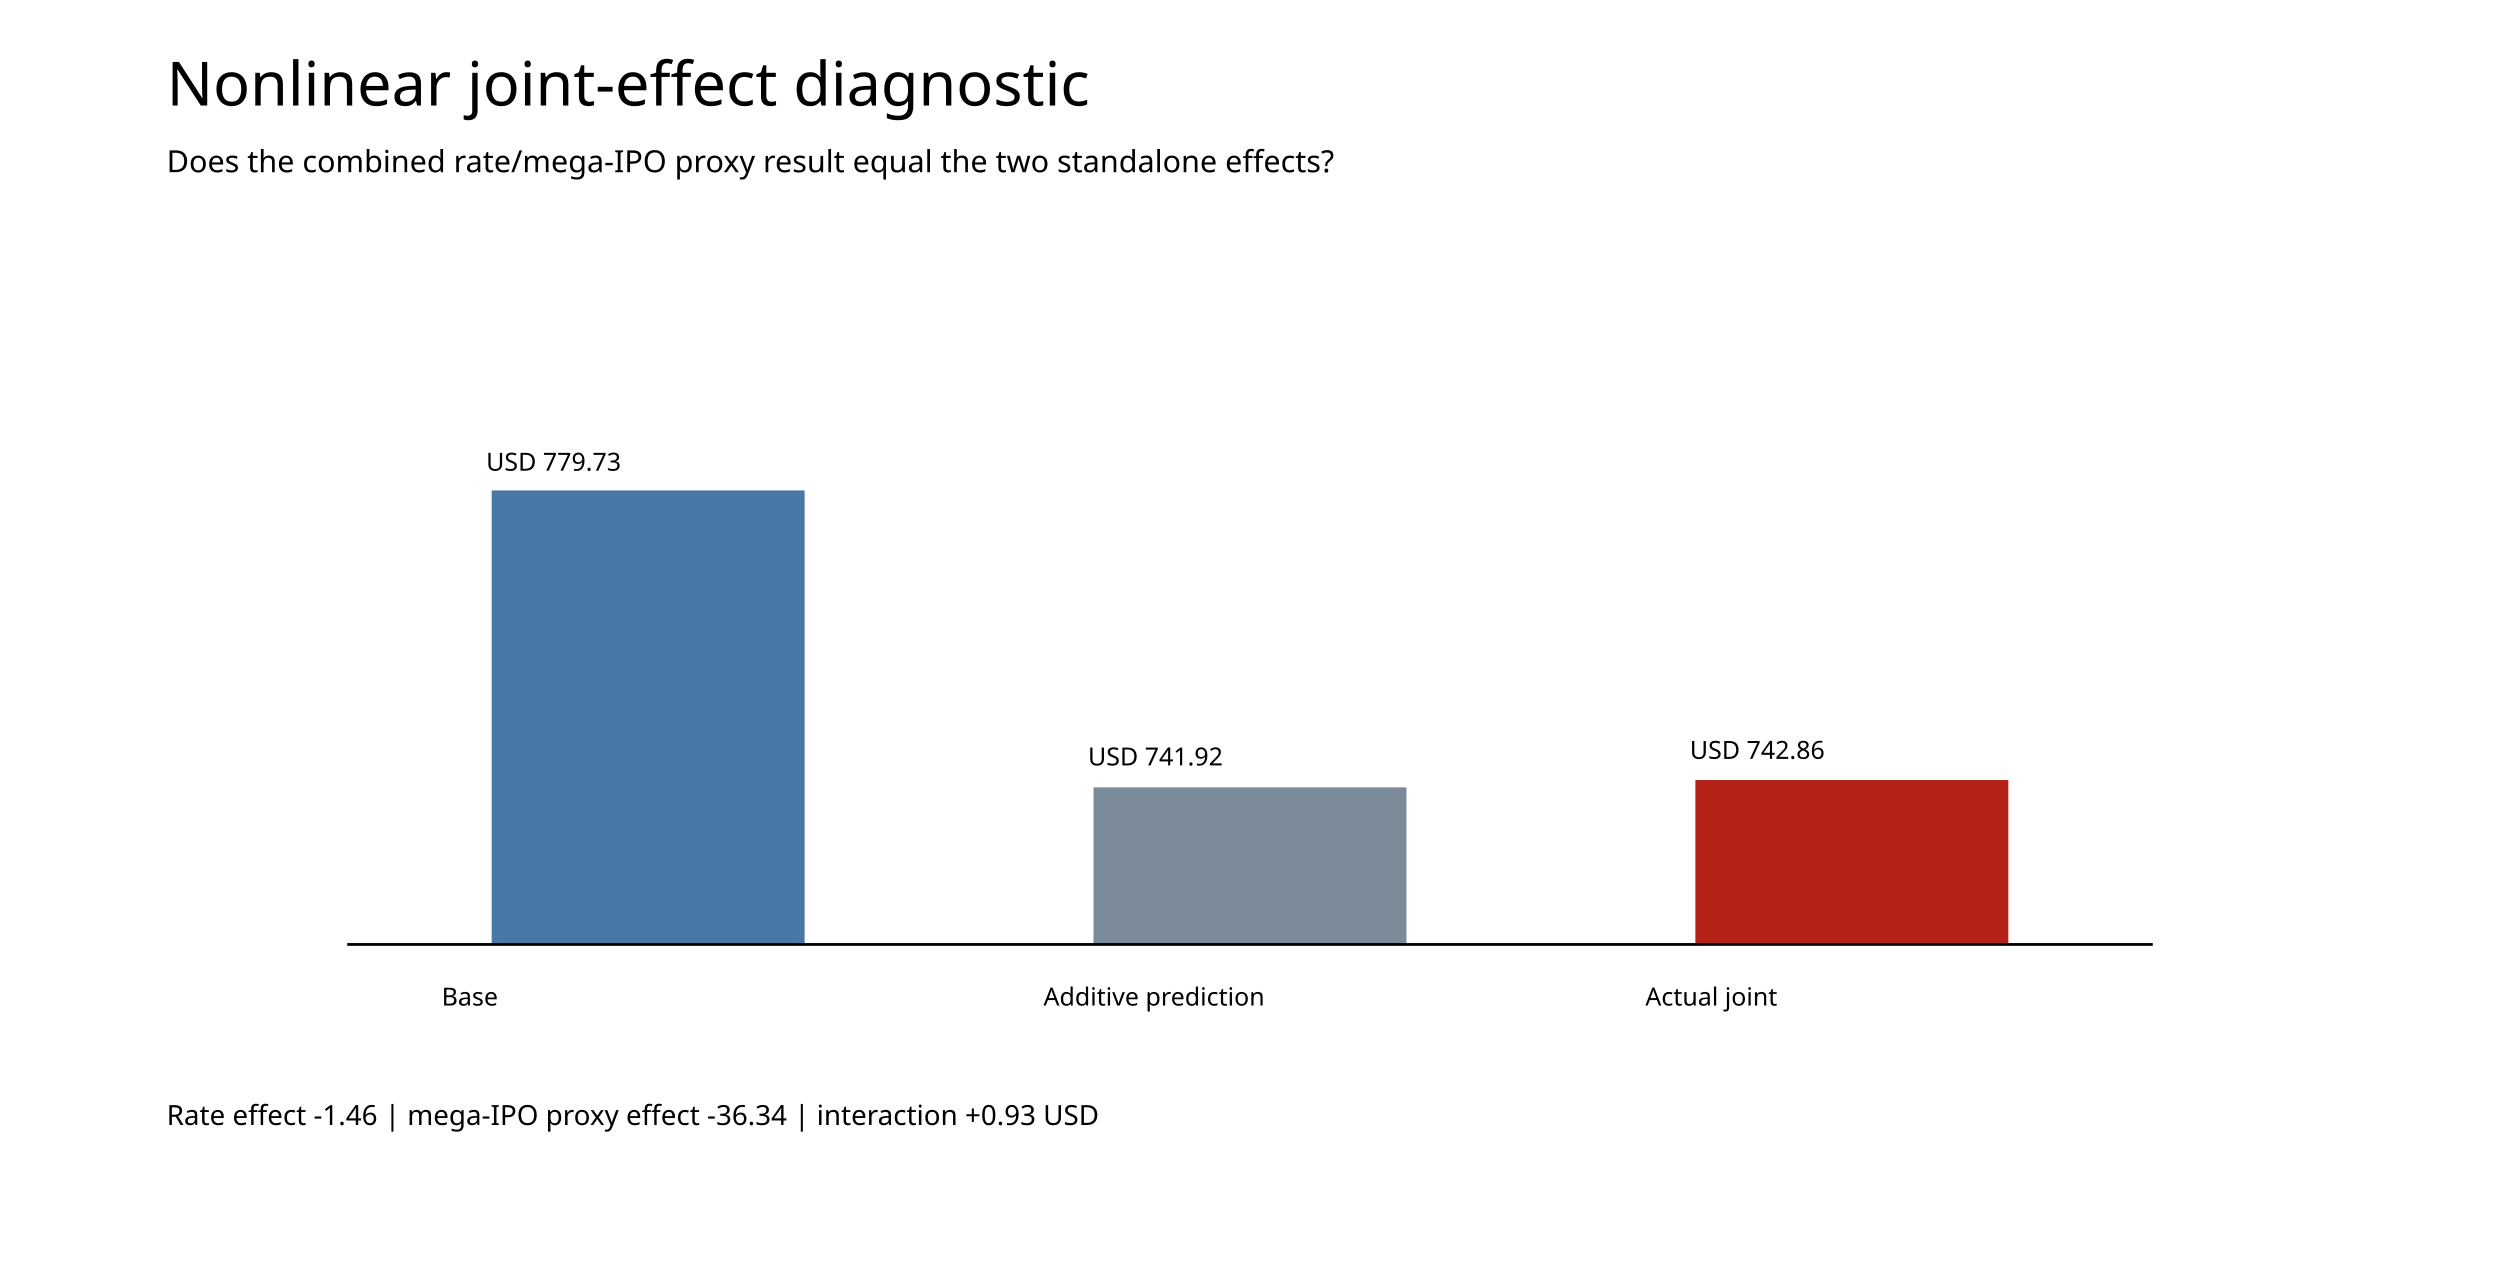
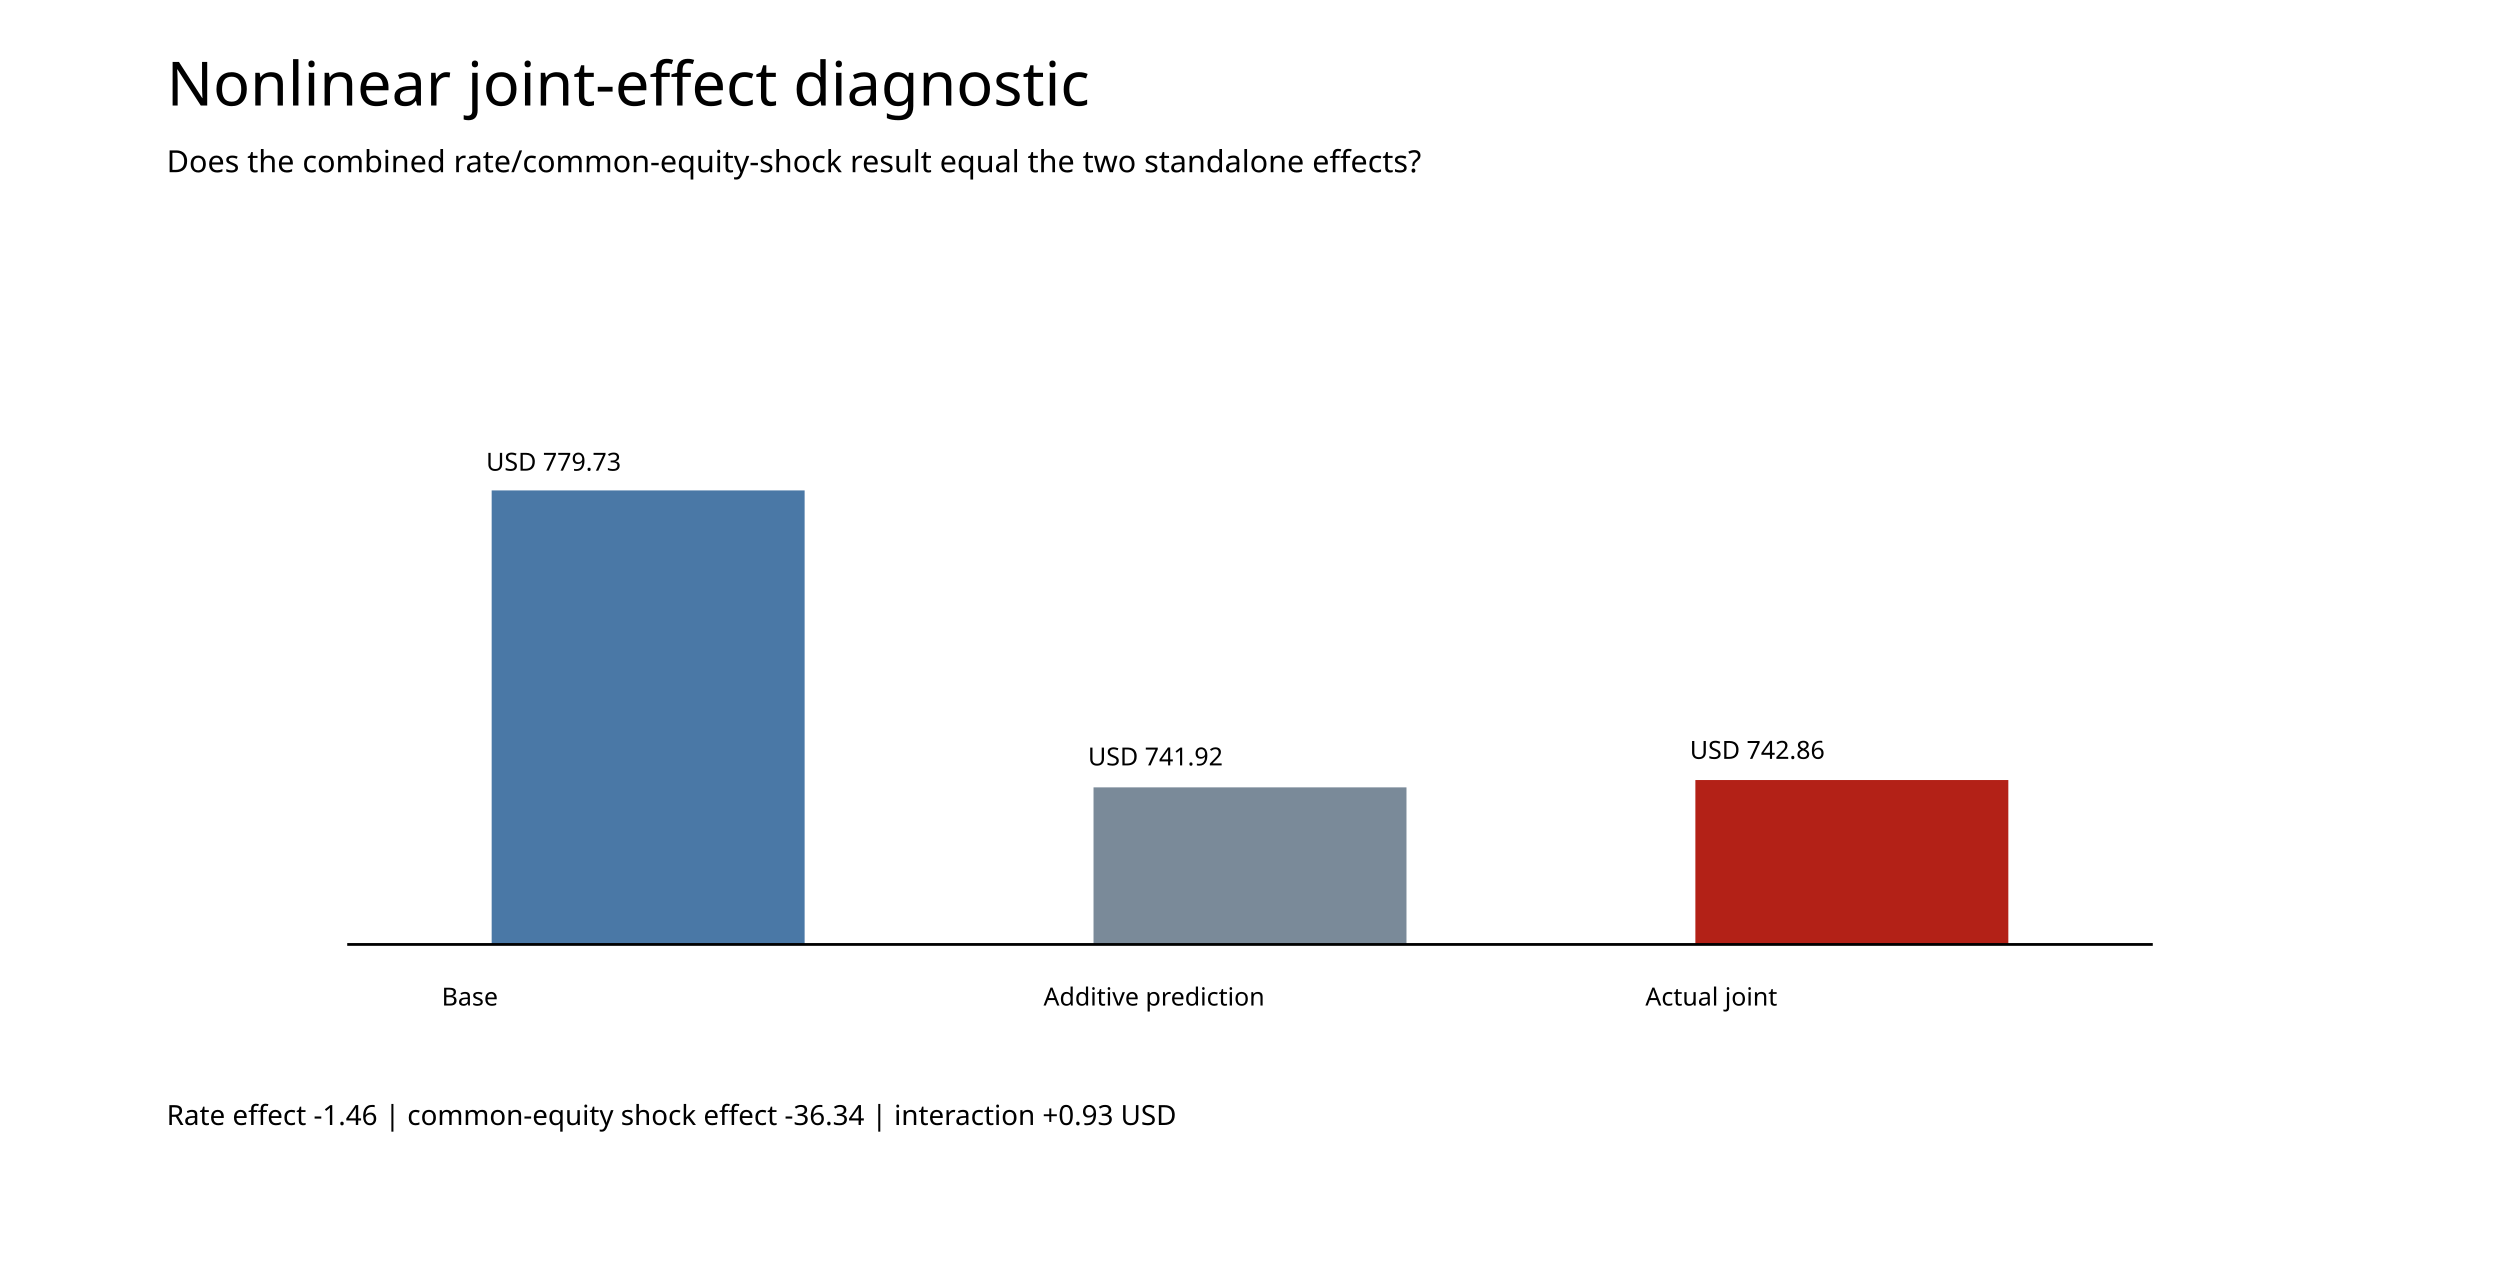
<svg xmlns="http://www.w3.org/2000/svg" width="900" height="455" preserveAspectRatio="xMinYMin meet" viewBox="0 0 900 455" version="1.0" fill-rule="evenodd">
  <clipPath id="clip">
    <rect x="0" y="0" width="900" height="455" />
  </clipPath>
  <g id="group" transform="scale(1,-1) translate(0,-455)" style="clip-path: url(#clip)">
    <g transform="">
      <rect x="0" y="0" width="900" height="455" style="stroke: none; stroke-linecap: butt; stroke-width: 1; fill: rgb(100%,100%,100%); fill-rule: evenodd;" />
      <text x="60" y="417" style="font-family: Helvetica-Bold; font-size: 22px;fill: rgb(0%,0%,0%); stroke:none;" transform="translate(0,834) scale(1,-1)">Nonlinear joint-effect diagnostic</text>
-       <text x="60" y="393" style="font-family: Times-Roman; font-size: 11px;fill: rgb(0%,0%,0%); stroke:none;" transform="translate(0,786) scale(1,-1)">Does the combined rate/mega-IPO proxy result equal the two standalone effects?</text>
+       <text x="60" y="393" style="font-family: Times-Roman; font-size: 11px;fill: rgb(0%,0%,0%); stroke:none;" transform="translate(0,786) scale(1,-1)">Does the combined rate/common-equity-shock result equal the two standalone effects?</text>
      <rect x="177.0" y="115" width="112.667" height="163.451" style="stroke: none; stroke-linecap: butt; stroke-width: 1; fill: rgb(29%,47%,65%); fill-rule: evenodd;" />
      <text x="175.0" y="286.451" style="font-family: Times-Roman; font-size: 9px;fill: rgb(0%,0%,0%); stroke:none;" transform="translate(0,572) scale(1,-1)">USD 779.73</text>
      <text x="159.0" y="93" style="font-family: Times-Roman; font-size: 9px;fill: rgb(0%,0%,0%); stroke:none;" transform="translate(0,186) scale(1,-1)">Base</text>
      <rect x="393.667" y="115" width="112.667" height="56.549" style="stroke: none; stroke-linecap: butt; stroke-width: 1; fill: rgb(48%,54%,60%); fill-rule: evenodd;" />
      <text x="391.667" y="179.549" style="font-family: Times-Roman; font-size: 9px;fill: rgb(0%,0%,0%); stroke:none;" transform="translate(0,359) scale(1,-1)">USD 741.92</text>
      <text x="375.667" y="93" style="font-family: Times-Roman; font-size: 9px;fill: rgb(0%,0%,0%); stroke:none;" transform="translate(0,186) scale(1,-1)">Additive prediction</text>
      <rect x="610.333" y="115" width="112.667" height="59.188" style="stroke: none; stroke-linecap: butt; stroke-width: 1; fill: rgb(70%,13%,9%); fill-rule: evenodd;" />
      <text x="608.333" y="182.188" style="font-family: Times-Roman; font-size: 9px;fill: rgb(0%,0%,0%); stroke:none;" transform="translate(0,364) scale(1,-1)">USD 742.86</text>
      <text x="592.333" y="93" style="font-family: Times-Roman; font-size: 9px;fill: rgb(0%,0%,0%); stroke:none;" transform="translate(0,186) scale(1,-1)">Actual joint</text>
      <path d="M 125,115 L 775,115 Z" style="stroke: rgb(0%,0%,0%); stroke-linecap: butt; stroke-width: 1;" />
-       <text x="60" y="50" style="font-family: Times-Roman; font-size: 10px;fill: rgb(0%,0%,0%); stroke:none;" transform="translate(0,100) scale(1,-1)">Rate effect -1.46  |  mega-IPO proxy effect -36.34  |  interaction +0.93 USD</text>
+       <text x="60" y="50" style="font-family: Times-Roman; font-size: 10px;fill: rgb(0%,0%,0%); stroke:none;" transform="translate(0,100) scale(1,-1)">Rate effect -1.46  |  common-equity shock effect -36.34  |  interaction +0.93 USD</text>
    </g>
  </g>
</svg>
